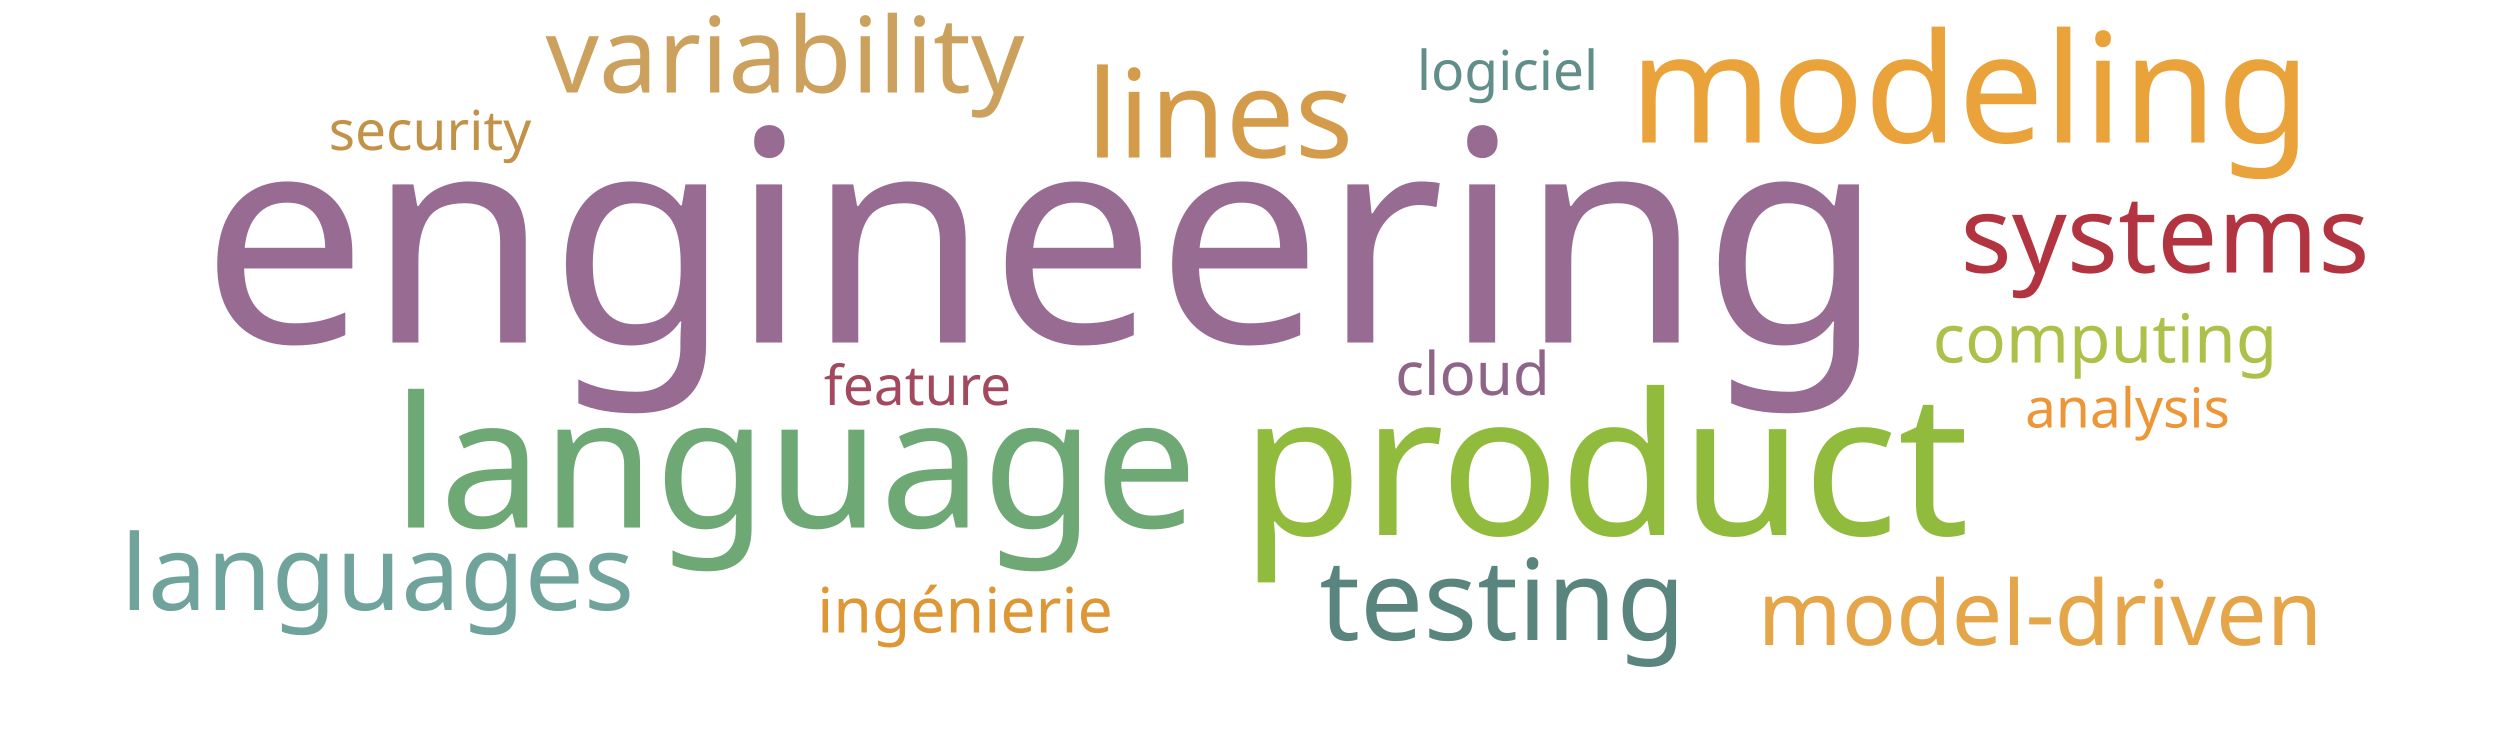
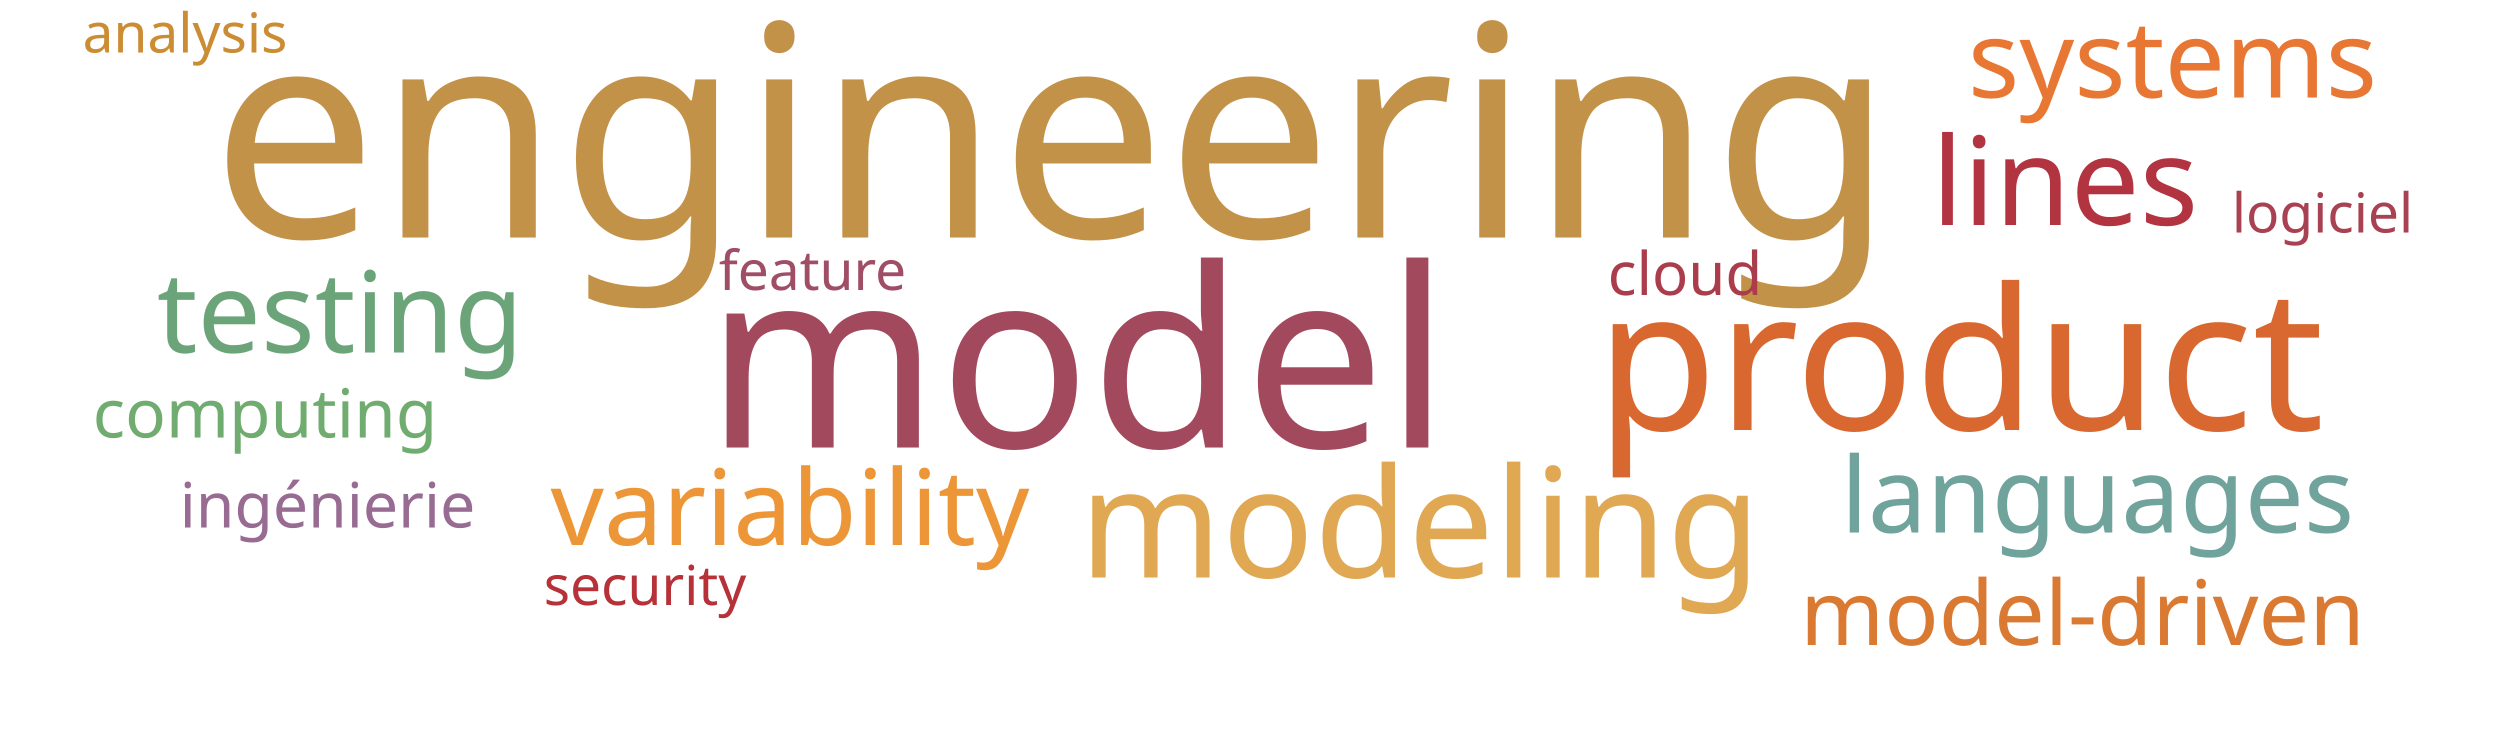
<svg xmlns="http://www.w3.org/2000/svg" width="1000" height="300">
  <g transform="translate(500, 150)">
-     <text text-anchor="middle" style="font-family: Impact; font-size: 118px; fill: #986b92" transform="translate(-83,-13)rotate(0)">engineering</text>
-     <text text-anchor="middle" style="font-family: Impact; font-size: 79px; fill: #91bb3c" transform="translate(142,64)rotate(0)">product</text>
-     <text text-anchor="middle" style="font-family: Impact; font-size: 73px; fill: #6ea874" transform="translate(-182,61)rotate(0)">language</text>
-     <text text-anchor="middle" style="font-family: Impact; font-size: 61px; fill: #eaa23b" transform="translate(288,-93)rotate(0)">modeling</text>
-     <text text-anchor="middle" style="font-family: Impact; font-size: 49px; fill: #d49c4a" transform="translate(-12,-87)rotate(0)">lines</text>
-     <text text-anchor="middle" style="font-family: Impact; font-size: 45px; fill: #5a847e" transform="translate(101,106)rotate(0)">testing</text>
-     <text text-anchor="middle" style="font-family: Impact; font-size: 43px; fill: #b23440" transform="translate(366,-41)rotate(0)">systems</text>
-     <text text-anchor="middle" style="font-family: Impact; font-size: 42px; fill: #cba15d" transform="translate(-186,-113)rotate(0)">variability</text>
-     <text text-anchor="middle" style="font-family: Impact; font-size: 42px; fill: #6fa39c" transform="translate(-349,94)rotate(0)">languages</text>
-     <text text-anchor="middle" style="font-family: Impact; font-size: 36px; fill: #e5a549" transform="translate(316,108)rotate(0)">model-driven</text>
-     <text text-anchor="middle" style="font-family: Impact; font-size: 27px; fill: #adc14a" transform="translate(342,-5)rotate(0)">computing</text>
-     <text text-anchor="middle" style="font-family: Impact; font-size: 25px; fill: #dd9735" transform="translate(-114,103)rotate(0)">ingénierie</text>
-     <text text-anchor="middle" style="font-family: Impact; font-size: 24px; fill: #8e6488" transform="translate(89,8)rotate(0)">cloud</text>
-     <text text-anchor="middle" style="font-family: Impact; font-size: 22px; fill: #618e88" transform="translate(103,-114)rotate(0)">logiciel</text>
-     <text text-anchor="middle" style="font-family: Impact; font-size: 22px; fill: #a3495e" transform="translate(-133,12)rotate(0)">feature</text>
-     <text text-anchor="middle" style="font-family: Impact; font-size: 22px; fill: #ec9637" transform="translate(351,21)rotate(0)">analysis</text>
-     <text text-anchor="middle" style="font-family: Impact; font-size: 22px; fill: #c39249" transform="translate(-328,-90)rotate(0)">security</text>
+     <text text-anchor="middle" style="font-family: Impact; font-size: 118px; fill: #c39249" transform="translate(-79,-55)rotate(0)">engineering</text>
+     <text text-anchor="middle" style="font-family: Impact; font-size: 100px; fill: #a3495e" transform="translate(-69,29)rotate(0)">model</text>
+     <text text-anchor="middle" style="font-family: Impact; font-size: 79px; fill: #d8682f" transform="translate(284,22)rotate(0)">product</text>
+     <text text-anchor="middle" style="font-family: Impact; font-size: 61px; fill: #e1a853" transform="translate(68,81)rotate(0)">modeling</text>
+     <text text-anchor="middle" style="font-family: Impact; font-size: 49px; fill: #b23440" transform="translate(326,-60)rotate(0)">lines</text>
+     <text text-anchor="middle" style="font-family: Impact; font-size: 45px; fill: #6ca47a" transform="translate(-364,-9)rotate(0)">testing</text>
+     <text text-anchor="middle" style="font-family: Impact; font-size: 43px; fill: #e87733" transform="translate(369,-111)rotate(0)">systems</text>
+     <text text-anchor="middle" style="font-family: Impact; font-size: 42px; fill: #ec9637" transform="translate(-184,68)rotate(0)">variability</text>
+     <text text-anchor="middle" style="font-family: Impact; font-size: 42px; fill: #6fa39c" transform="translate(339,63)rotate(0)">languages</text>
+     <text text-anchor="middle" style="font-family: Impact; font-size: 36px; fill: #da7931" transform="translate(333,108)rotate(0)">model-driven</text>
+     <text text-anchor="middle" style="font-family: Impact; font-size: 27px; fill: #70ac6f" transform="translate(-394,25)rotate(0)">computing</text>
+     <text text-anchor="middle" style="font-family: Impact; font-size: 25px; fill: #986b92" transform="translate(-369,61)rotate(0)">ingénierie</text>
+     <text text-anchor="middle" style="font-family: Impact; font-size: 24px; fill: #ab3c4b" transform="translate(174,-32)rotate(0)">cloud</text>
+     <text text-anchor="middle" style="font-family: Impact; font-size: 22px; fill: #a84152" transform="translate(429,-57)rotate(0)">logiciel</text>
+     <text text-anchor="middle" style="font-family: Impact; font-size: 22px; fill: #9f4e66" transform="translate(-175,-34)rotate(0)">feature</text>
+     <text text-anchor="middle" style="font-family: Impact; font-size: 22px; fill: #cc8c34" transform="translate(-426,-129)rotate(0)">analysis</text>
+     <text text-anchor="middle" style="font-family: Impact; font-size: 22px; fill: #b63138" transform="translate(-242,92)rotate(0)">security</text>
  </g>
</svg>
